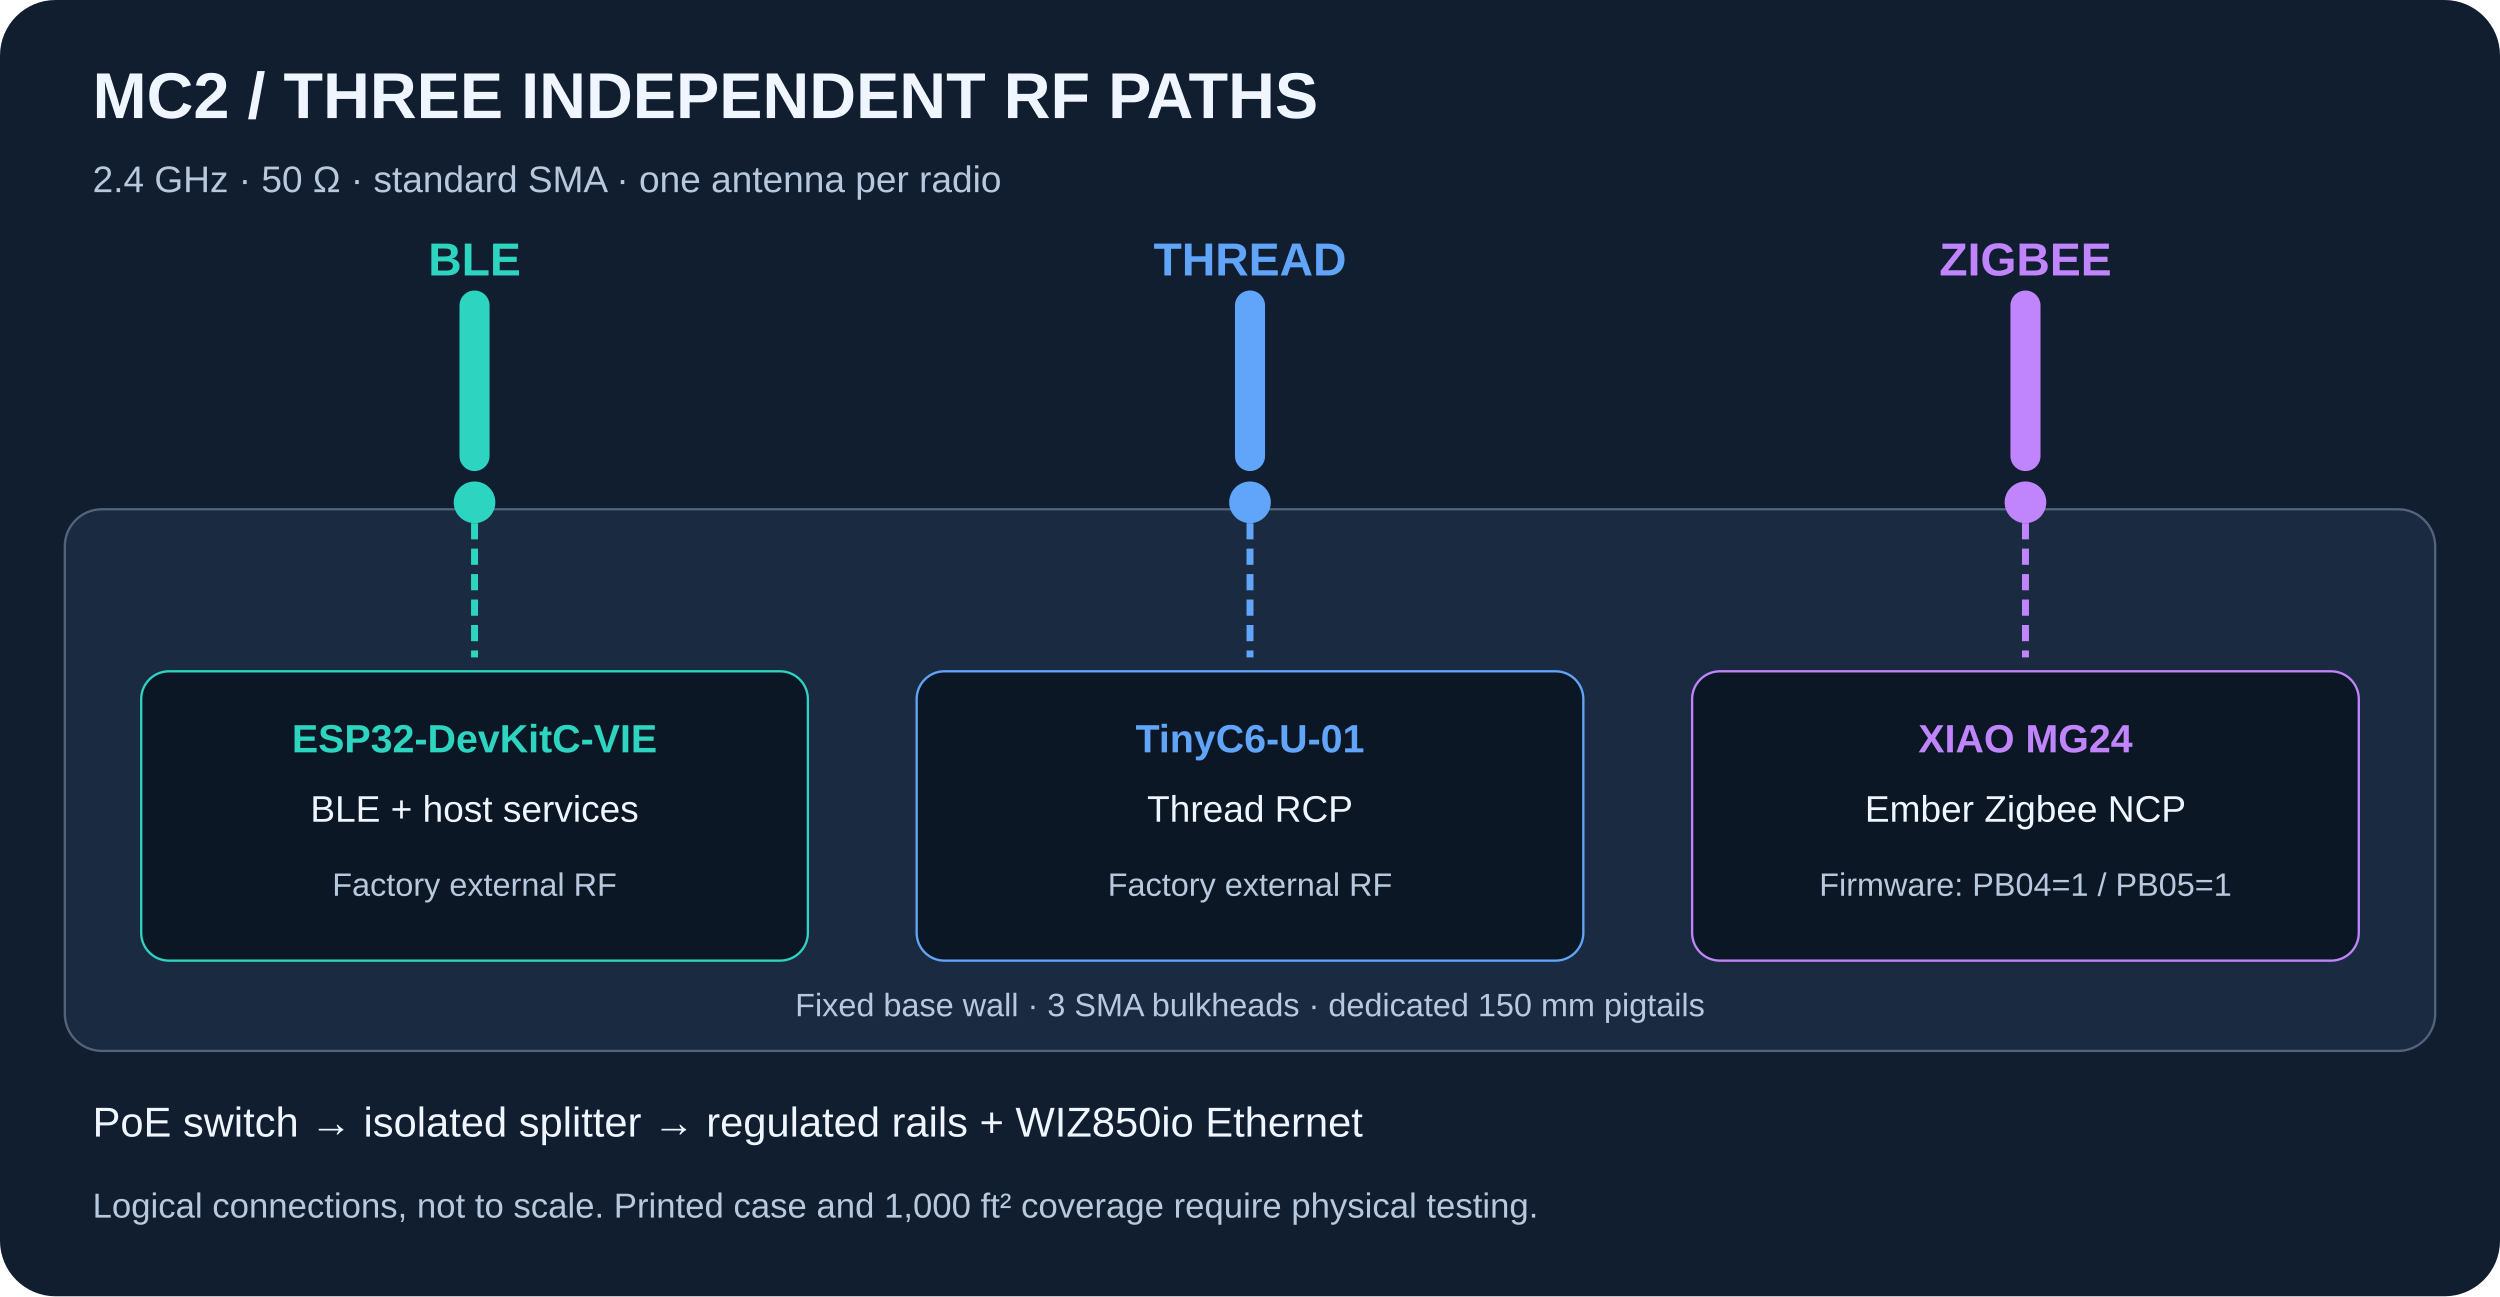
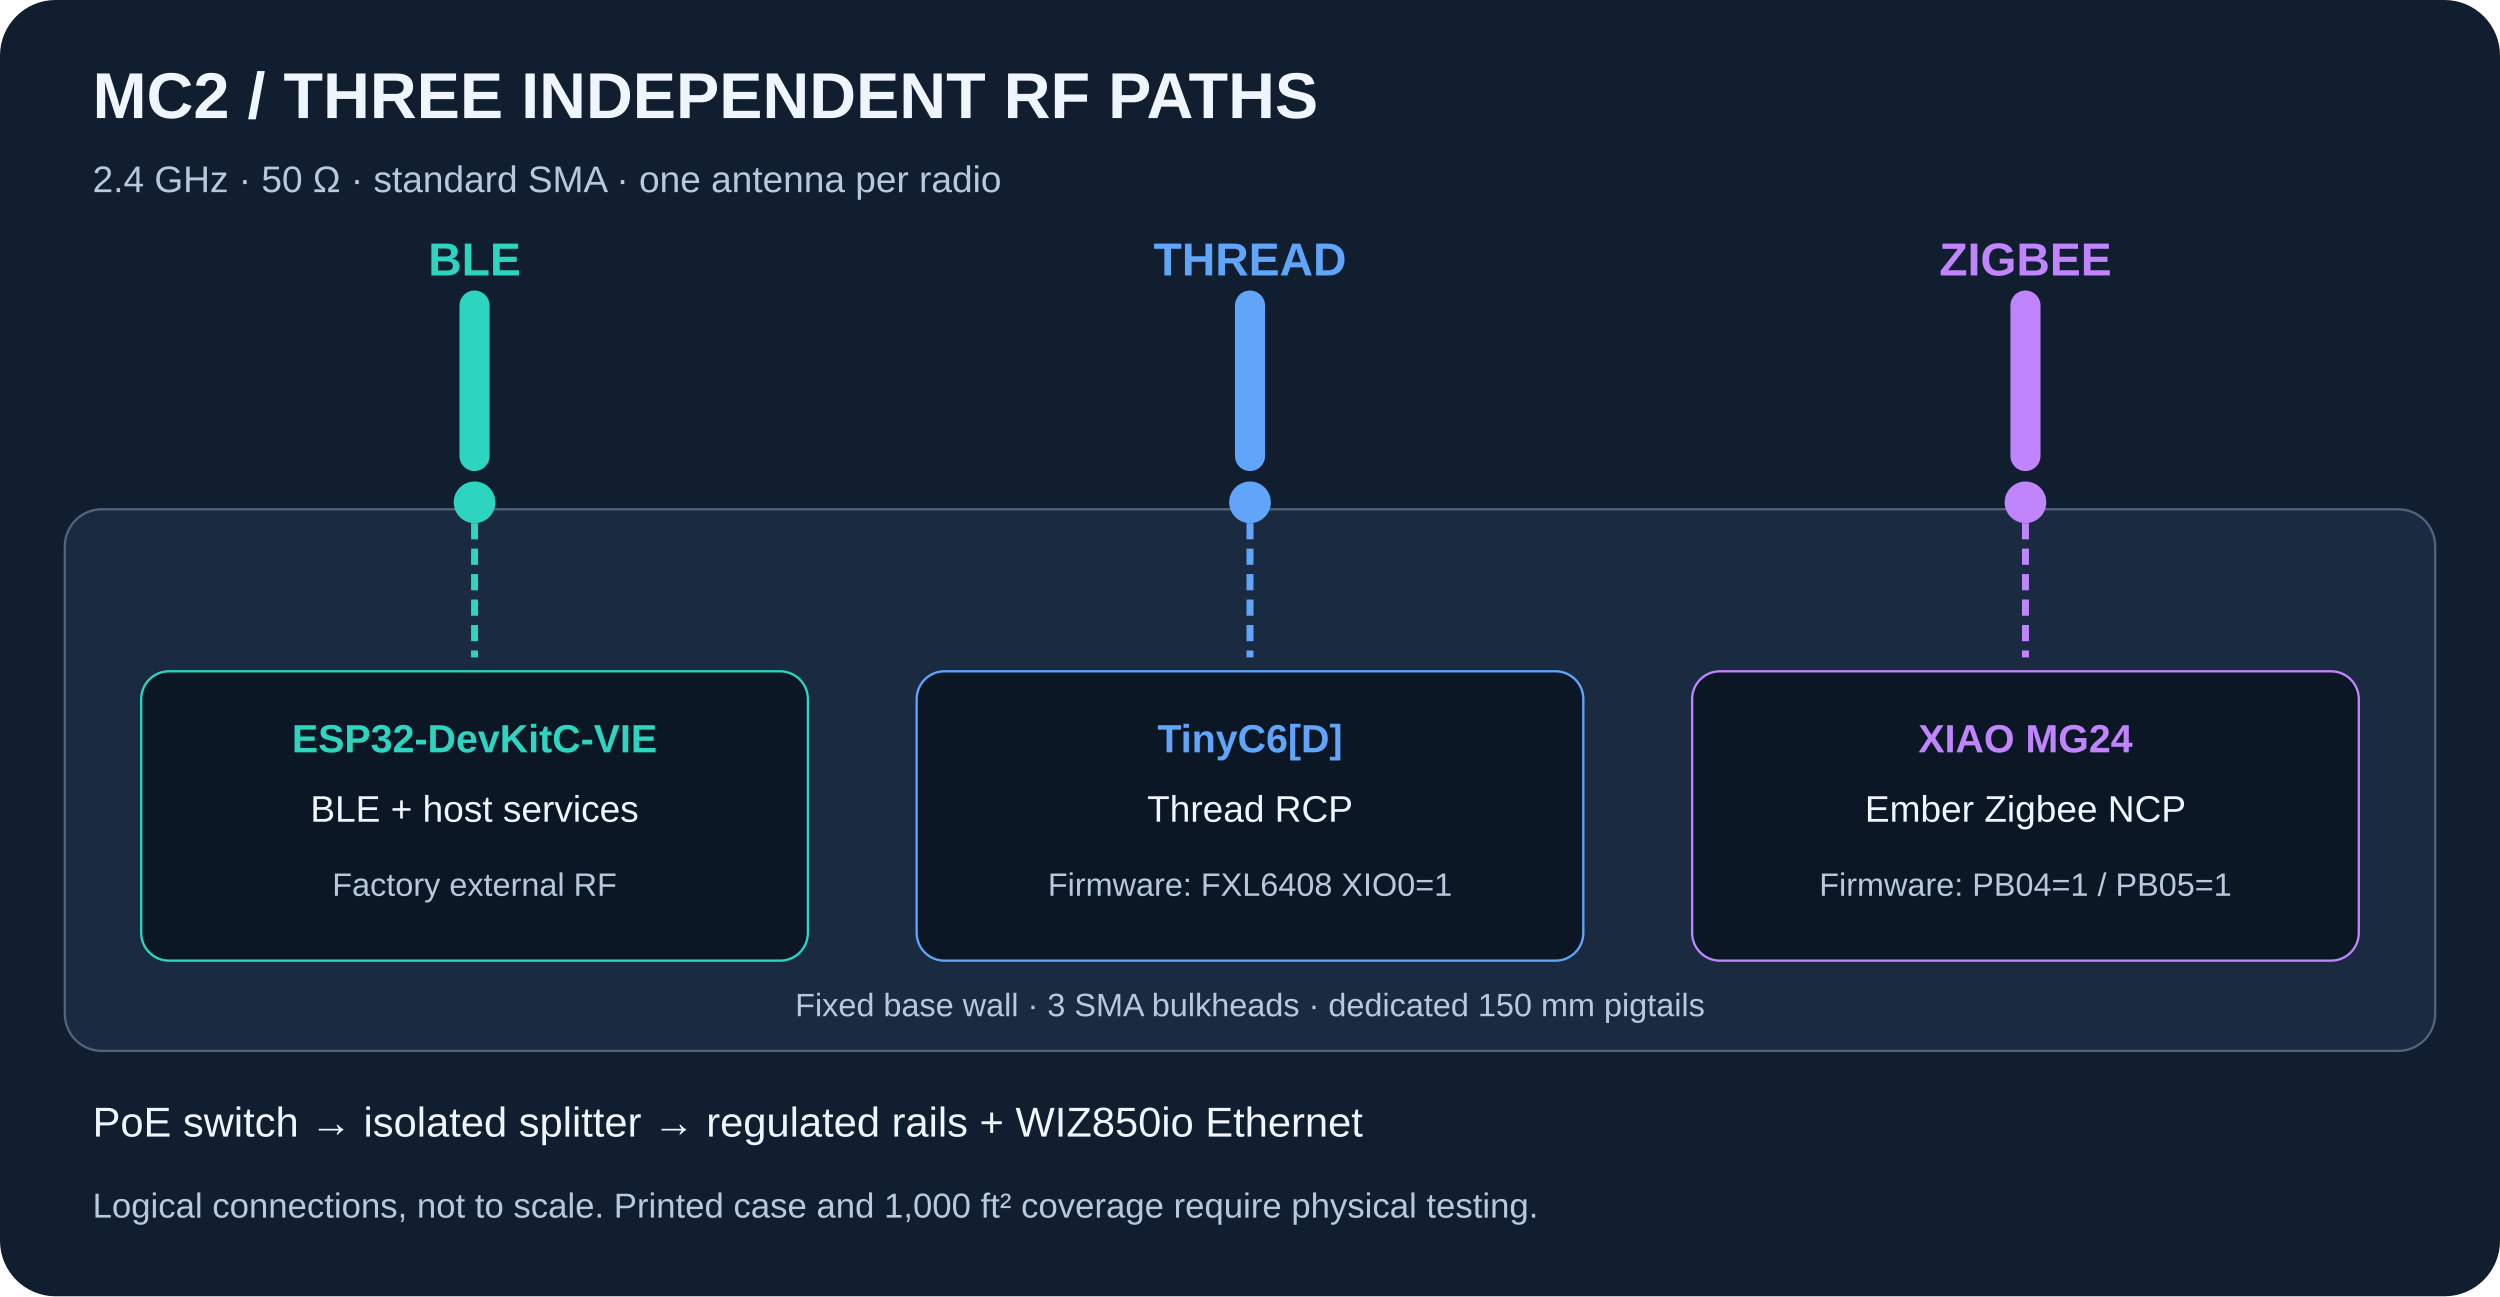
<svg xmlns="http://www.w3.org/2000/svg" width="1080" height="560" viewBox="0 0 1080 560" role="img" aria-labelledby="title desc">
  <rect width="1080" height="560" rx="24" fill="#101e2f" />
  <g font-family="Arial,sans-serif" fill="#eff6ff">
    <text x="40" y="51" font-size="28" font-weight="700">MC2 / THREE INDEPENDENT RF PATHS</text>
    <text x="40" y="83" font-size="16" fill="#b8c9dd">2.4 GHz · 50 Ω · standard SMA · one antenna per radio</text>
    <rect x="28" y="220" width="1024" height="234" rx="16" fill="#1a2b41" stroke="#52637b" />
    <path d="M205 132 v65" stroke="#2dd4bf" stroke-width="13" stroke-linecap="round" />
    <circle cx="205" cy="217" r="9" fill="#2dd4bf" />
    <path d="M205 226 v58" stroke="#2dd4bf" stroke-width="3" stroke-dasharray="7 4" />
    <text x="205" y="119" text-anchor="middle" fill="#2dd4bf" font-size="20" font-weight="700">BLE</text>
    <rect x="61" y="290" width="288" height="125" rx="12" fill="#0c1726" stroke="#2dd4bf" />
    <text x="205" y="325" text-anchor="middle" fill="#2dd4bf" font-size="17" font-weight="700">ESP32-DevKitC-VIE</text>
    <text x="205" y="355" text-anchor="middle" font-size="16">BLE + host services</text>
    <text x="205" y="387" text-anchor="middle" font-size="14" fill="#b8c9dd">Factory external RF</text>
    <path d="M540 132 v65" stroke="#60a5fa" stroke-width="13" stroke-linecap="round" />
    <circle cx="540" cy="217" r="9" fill="#60a5fa" />
    <path d="M540 226 v58" stroke="#60a5fa" stroke-width="3" stroke-dasharray="7 4" />
    <text x="540" y="119" text-anchor="middle" fill="#60a5fa" font-size="20" font-weight="700">THREAD</text>
    <rect x="396" y="290" width="288" height="125" rx="12" fill="#0c1726" stroke="#60a5fa" />
-     <text x="540" y="325" text-anchor="middle" fill="#60a5fa" font-size="17" font-weight="700">TinyC6-U-01</text>
+     <text x="540" y="325" text-anchor="middle" fill="#60a5fa" font-size="17" font-weight="700">TinyC6[D]</text>
    <text x="540" y="355" text-anchor="middle" font-size="16">Thread RCP</text>
-     <text x="540" y="387" text-anchor="middle" font-size="14" fill="#b8c9dd">Factory external RF</text>
+     <text x="540" y="387" text-anchor="middle" font-size="14" fill="#b8c9dd">Firmware: FXL6408 XIO0=1</text>
    <path d="M875 132 v65" stroke="#c084fc" stroke-width="13" stroke-linecap="round" />
    <circle cx="875" cy="217" r="9" fill="#c084fc" />
    <path d="M875 226 v58" stroke="#c084fc" stroke-width="3" stroke-dasharray="7 4" />
    <text x="875" y="119" text-anchor="middle" fill="#c084fc" font-size="20" font-weight="700">ZIGBEE</text>
    <rect x="731" y="290" width="288" height="125" rx="12" fill="#0c1726" stroke="#c084fc" />
    <text x="875" y="325" text-anchor="middle" fill="#c084fc" font-size="17" font-weight="700">XIAO MG24</text>
    <text x="875" y="355" text-anchor="middle" font-size="16">Ember Zigbee NCP</text>
    <text x="875" y="387" text-anchor="middle" font-size="14" fill="#b8c9dd">Firmware: PB04=1 / PB05=1</text>
    <text x="540" y="439" text-anchor="middle" font-size="14" fill="#b8c9dd">Fixed base wall · 3 SMA bulkheads · dedicated 150 mm pigtails</text>
    <text x="40" y="491" font-size="18">PoE switch → isolated splitter → regulated rails + WIZ850io Ethernet</text>
    <text x="40" y="526" font-size="15" fill="#b8c9dd">Logical connections, not to scale. Printed case and 1,000 ft² coverage require physical testing.</text>
  </g>
</svg>
